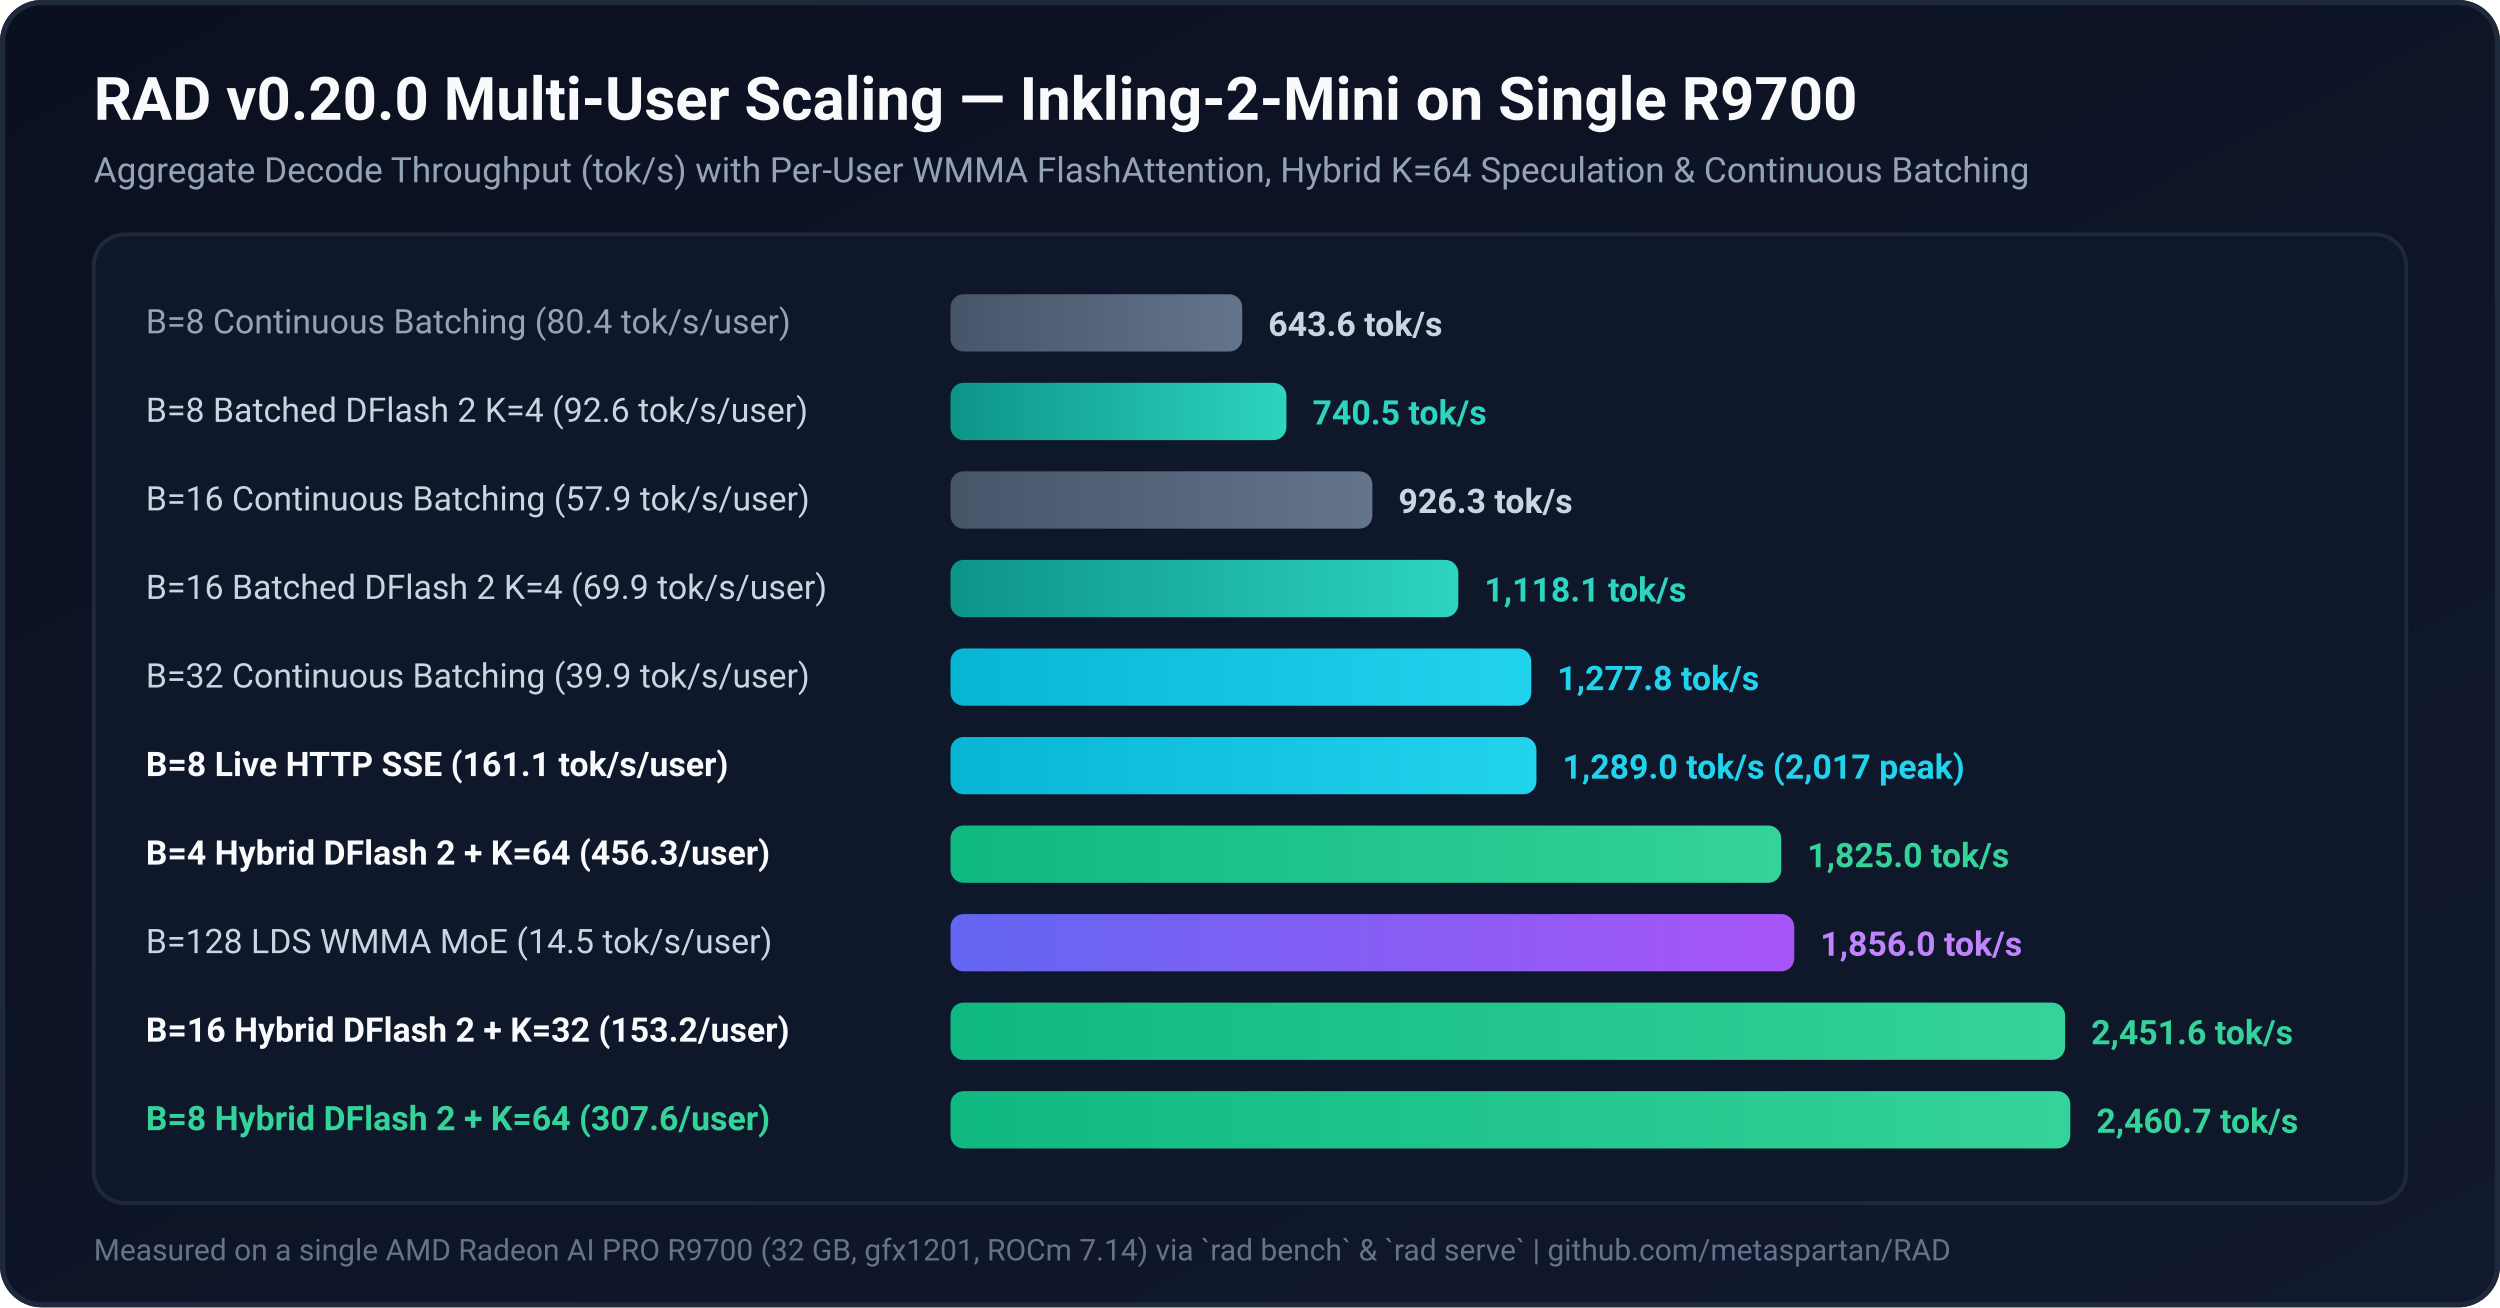
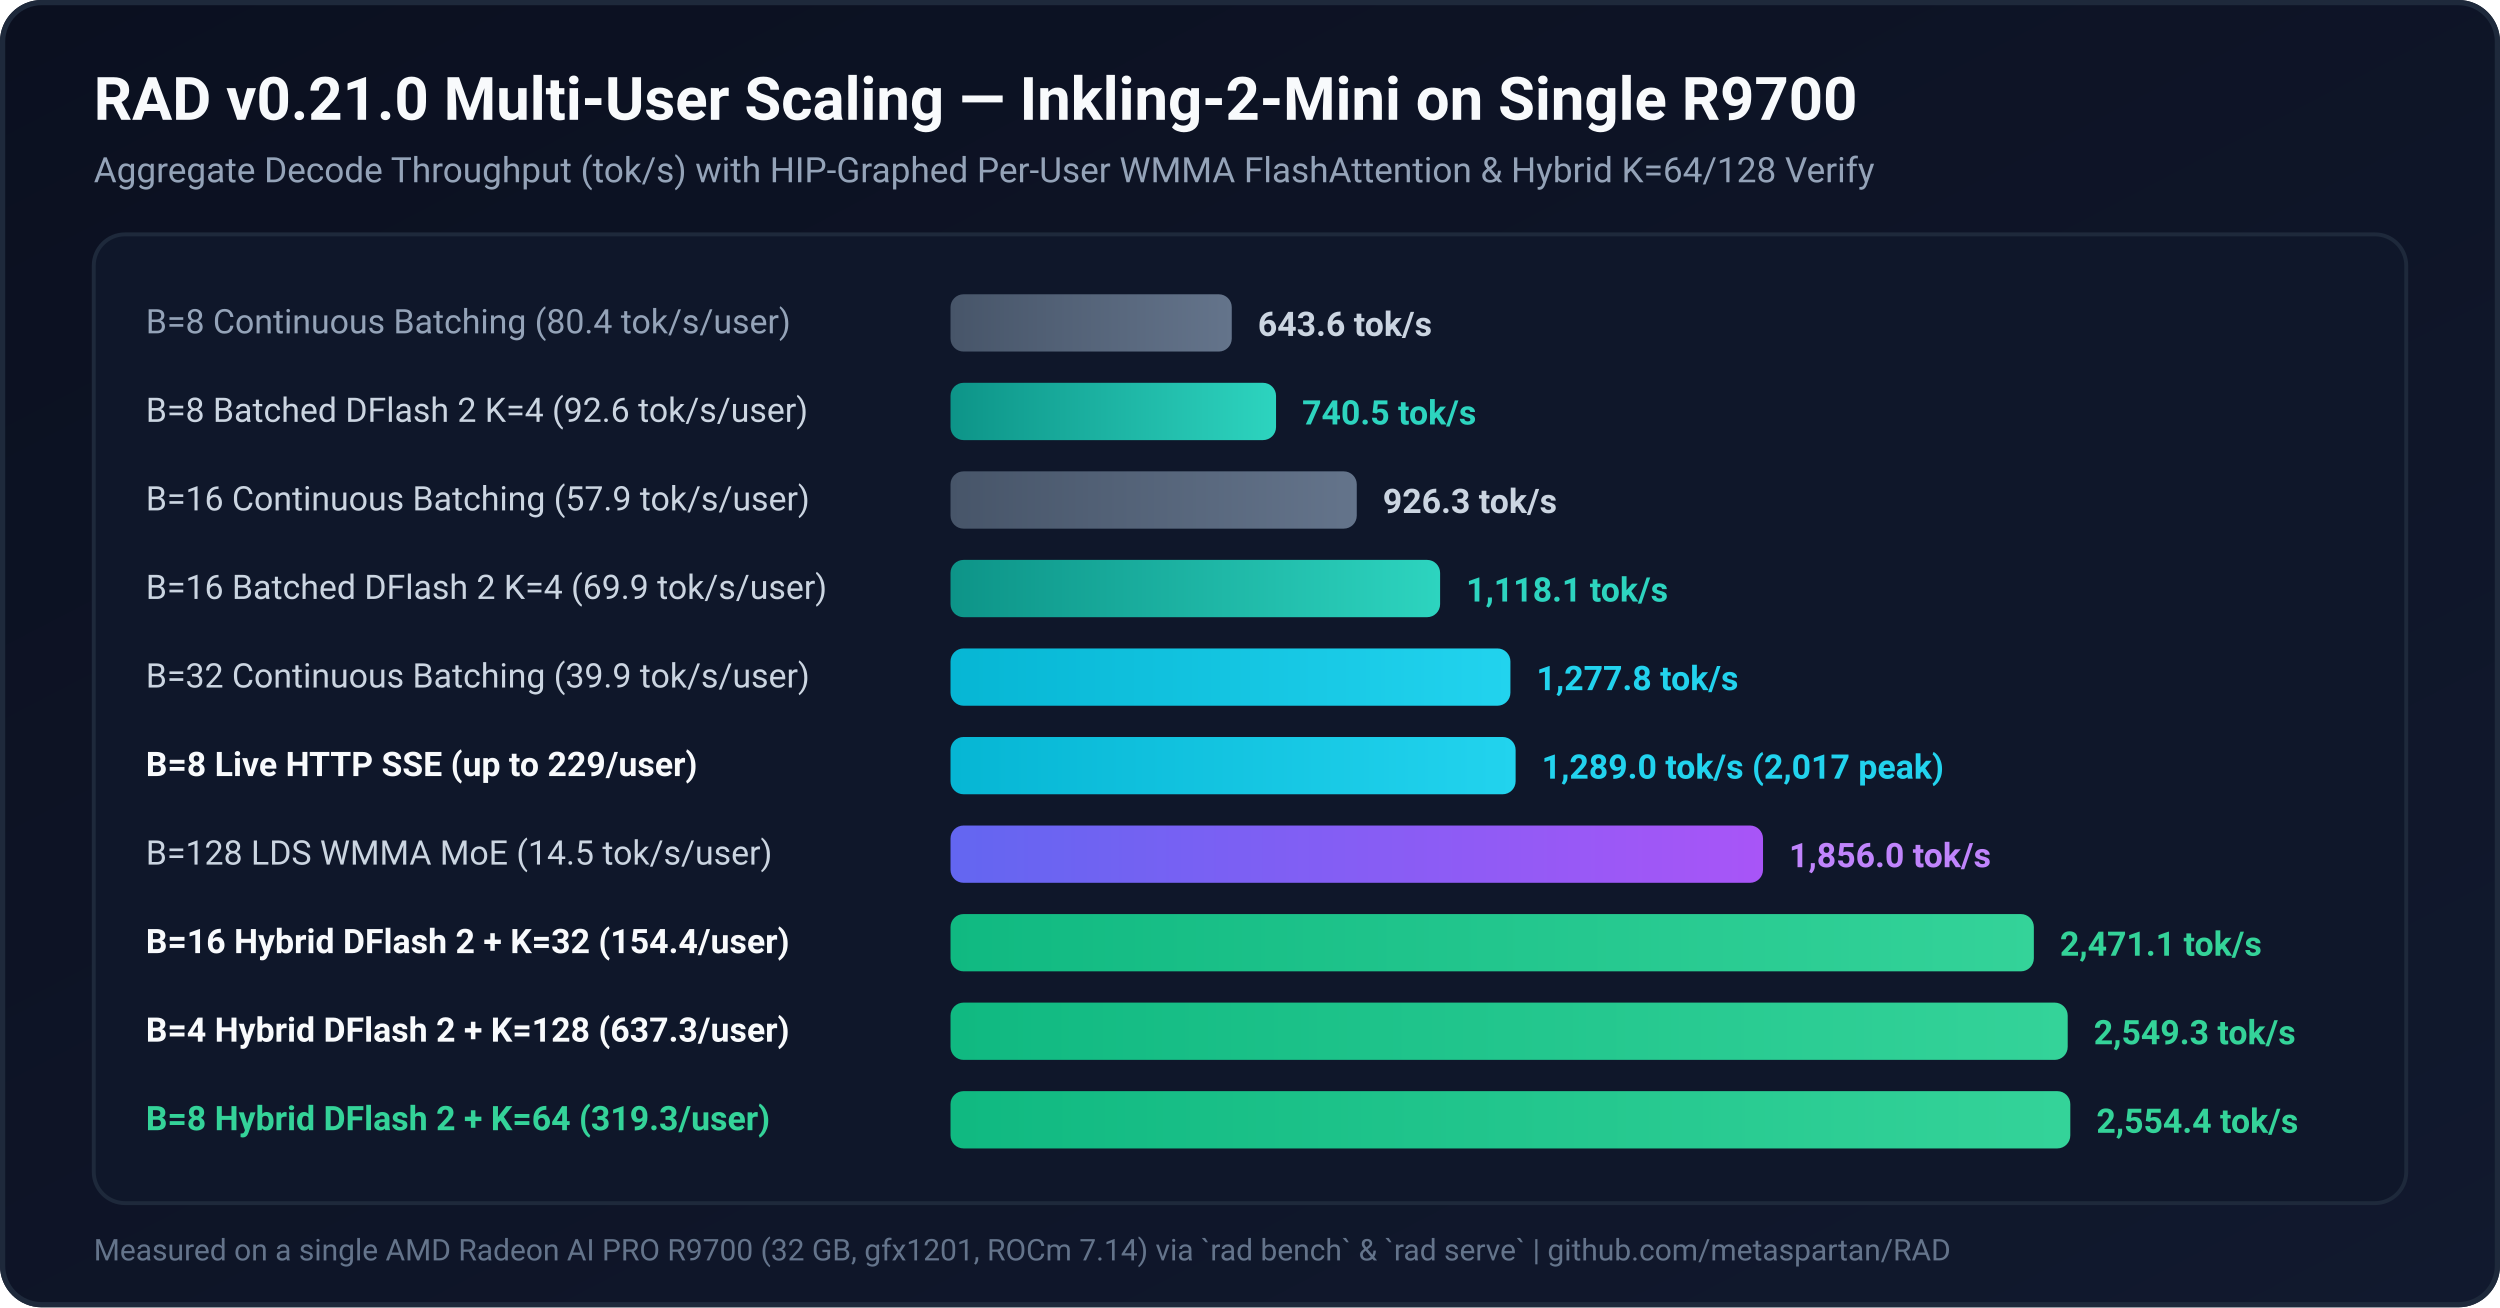
<svg xmlns="http://www.w3.org/2000/svg" viewBox="0 0 960 502" width="960" height="502">
  <defs>
    <linearGradient id="bg" x1="0" y1="0" x2="1" y2="1">
      <stop offset="0%" stop-color="#0b1020" />
      <stop offset="100%" stop-color="#11192e" />
    </linearGradient>
    <linearGradient id="greenGrad" x1="0" y1="0" x2="1" y2="0">
      <stop offset="0%" stop-color="#10b981" />
      <stop offset="100%" stop-color="#34d399" />
    </linearGradient>
    <linearGradient id="tealGrad" x1="0" y1="0" x2="1" y2="0">
      <stop offset="0%" stop-color="#0d9488" />
      <stop offset="100%" stop-color="#2dd4bf" />
    </linearGradient>
    <linearGradient id="cyanGrad" x1="0" y1="0" x2="1" y2="0">
      <stop offset="0%" stop-color="#06b6d4" />
      <stop offset="100%" stop-color="#22d3ee" />
    </linearGradient>
    <linearGradient id="purpleGrad" x1="0" y1="0" x2="1" y2="0">
      <stop offset="0%" stop-color="#6366f1" />
      <stop offset="100%" stop-color="#a855f7" />
    </linearGradient>
    <linearGradient id="slateGrad" x1="0" y1="0" x2="1" y2="0">
      <stop offset="0%" stop-color="#475569" />
      <stop offset="100%" stop-color="#64748b" />
    </linearGradient>
  </defs>
  <rect width="960" height="502" rx="16" fill="url(#bg)" />
  <rect x="1" y="1" width="958" height="500" rx="15" fill="none" stroke="#1e293b" stroke-width="2" />
-   <text x="36" y="46" font-family="system-ui, -apple-system, Segoe UI, Roboto, sans-serif" font-size="23" font-weight="700" fill="#f8fafc">RAD v0.20.0 Multi-User Scaling — Inkling-2-Mini on Single R9700</text>
-   <text x="36" y="70" font-family="system-ui, -apple-system, Segoe UI, Roboto, sans-serif" font-size="13.5" fill="#94a3b8">Aggregate Decode Throughput (tok/s) with Per-User WMMA FlashAttention, Hybrid K=64 Speculation &amp; Continuous Batching</text>
+   <text x="36" y="46" font-family="system-ui, -apple-system, Segoe UI, Roboto, sans-serif" font-size="23" font-weight="700" fill="#f8fafc">RAD v0.21.0 Multi-User Scaling — Inkling-2-Mini on Single R9700</text>
+   <text x="36" y="70" font-family="system-ui, -apple-system, Segoe UI, Roboto, sans-serif" font-size="13.5" fill="#94a3b8">Aggregate Decode Throughput (tok/s) with HIP-Graphed Per-User WMMA FlashAttention &amp; Hybrid K=64/128 Verify</text>
  <rect x="36" y="90" width="888" height="372" rx="12" fill="#0f172a" stroke="#1e293b" stroke-width="1.5" />
  <text x="56" y="128" font-family="system-ui, -apple-system, Segoe UI, Roboto, sans-serif" font-size="13" fill="#94a3b8">B=8 Continuous Batching (80.4 tok/s/user)</text>
-   <rect x="365" y="113" width="112" height="22" rx="5" fill="url(#slateGrad)" />
-   <text x="487" y="129" font-family="system-ui, -apple-system, Segoe UI, Roboto, sans-serif" font-size="13" font-weight="700" fill="#cbd5e1">643.6 tok/s</text>
+   <rect x="365" y="113" width="108" height="22" rx="5" fill="url(#slateGrad)" />
+   <text x="483" y="129" font-family="system-ui, -apple-system, Segoe UI, Roboto, sans-serif" font-size="13" font-weight="700" fill="#cbd5e1">643.6 tok/s</text>
  <text x="56" y="162" font-family="system-ui, -apple-system, Segoe UI, Roboto, sans-serif" font-size="13" fill="#cbd5e1">B=8 Batched DFlash 2 K=4 (92.6 tok/s/user)</text>
-   <rect x="365" y="147" width="129" height="22" rx="5" fill="url(#tealGrad)" />
-   <text x="504" y="163" font-family="system-ui, -apple-system, Segoe UI, Roboto, sans-serif" font-size="13" font-weight="700" fill="#2dd4bf">740.5 tok/s</text>
+   <rect x="365" y="147" width="125" height="22" rx="5" fill="url(#tealGrad)" />
+   <text x="500" y="163" font-family="system-ui, -apple-system, Segoe UI, Roboto, sans-serif" font-size="13" font-weight="700" fill="#2dd4bf">740.5 tok/s</text>
  <text x="56" y="196" font-family="system-ui, -apple-system, Segoe UI, Roboto, sans-serif" font-size="13" fill="#cbd5e1">B=16 Continuous Batching (57.9 tok/s/user)</text>
-   <rect x="365" y="181" width="162" height="22" rx="5" fill="url(#slateGrad)" />
-   <text x="537" y="197" font-family="system-ui, -apple-system, Segoe UI, Roboto, sans-serif" font-size="13" font-weight="700" fill="#cbd5e1">926.3 tok/s</text>
+   <rect x="365" y="181" width="156" height="22" rx="5" fill="url(#slateGrad)" />
+   <text x="531" y="197" font-family="system-ui, -apple-system, Segoe UI, Roboto, sans-serif" font-size="13" font-weight="700" fill="#cbd5e1">926.3 tok/s</text>
  <text x="56" y="230" font-family="system-ui, -apple-system, Segoe UI, Roboto, sans-serif" font-size="13" fill="#cbd5e1">B=16 Batched DFlash 2 K=4 (69.9 tok/s/user)</text>
-   <rect x="365" y="215" width="195" height="22" rx="5" fill="url(#tealGrad)" />
-   <text x="570" y="231" font-family="system-ui, -apple-system, Segoe UI, Roboto, sans-serif" font-size="13" font-weight="700" fill="#2dd4bf">1,118.1 tok/s</text>
+   <rect x="365" y="215" width="188" height="22" rx="5" fill="url(#tealGrad)" />
+   <text x="563" y="231" font-family="system-ui, -apple-system, Segoe UI, Roboto, sans-serif" font-size="13" font-weight="700" fill="#2dd4bf">1,118.1 tok/s</text>
  <text x="56" y="264" font-family="system-ui, -apple-system, Segoe UI, Roboto, sans-serif" font-size="13" fill="#cbd5e1">B=32 Continuous Batching (39.9 tok/s/user)</text>
-   <rect x="365" y="249" width="223" height="22" rx="5" fill="url(#cyanGrad)" />
-   <text x="598" y="265" font-family="system-ui, -apple-system, Segoe UI, Roboto, sans-serif" font-size="13" font-weight="700" fill="#22d3ee">1,277.8 tok/s</text>
-   <text x="56" y="298" font-family="system-ui, -apple-system, Segoe UI, Roboto, sans-serif" font-size="13" font-weight="700" fill="#f8fafc">B=8 Live HTTP SSE (161.1 tok/s/user)</text>
-   <rect x="365" y="283" width="225" height="22" rx="5" fill="url(#cyanGrad)" />
-   <text x="600" y="299" font-family="system-ui, -apple-system, Segoe UI, Roboto, sans-serif" font-size="13" font-weight="700" fill="#22d3ee">1,289.0 tok/s (2,017 peak)</text>
-   <text x="56" y="332" font-family="system-ui, -apple-system, Segoe UI, Roboto, sans-serif" font-size="13" font-weight="700" fill="#f8fafc">B=4 Hybrid DFlash 2 + K=64 (456.3/user)</text>
-   <rect x="365" y="317" width="319" height="22" rx="5" fill="url(#greenGrad)" />
-   <text x="694" y="333" font-family="system-ui, -apple-system, Segoe UI, Roboto, sans-serif" font-size="13" font-weight="700" fill="#34d399">1,825.0 tok/s</text>
-   <text x="56" y="366" font-family="system-ui, -apple-system, Segoe UI, Roboto, sans-serif" font-size="13" fill="#cbd5e1">B=128 LDS WMMA MoE (14.5 tok/s/user)</text>
-   <rect x="365" y="351" width="324" height="22" rx="5" fill="url(#purpleGrad)" />
-   <text x="699" y="367" font-family="system-ui, -apple-system, Segoe UI, Roboto, sans-serif" font-size="13" font-weight="700" fill="#c084fc">1,856.0 tok/s</text>
-   <text x="56" y="400" font-family="system-ui, -apple-system, Segoe UI, Roboto, sans-serif" font-size="13" font-weight="700" fill="#f8fafc">B=16 Hybrid DFlash 2 + K=32 (153.2/user)</text>
-   <rect x="365" y="385" width="428" height="22" rx="5" fill="url(#greenGrad)" />
-   <text x="803" y="401" font-family="system-ui, -apple-system, Segoe UI, Roboto, sans-serif" font-size="13" font-weight="700" fill="#34d399">2,451.6 tok/s</text>
-   <text x="56" y="434" font-family="system-ui, -apple-system, Segoe UI, Roboto, sans-serif" font-size="13" font-weight="700" fill="#34d399">B=8 Hybrid DFlash 2 + K=64 (307.6/user)</text>
+   <rect x="365" y="249" width="215" height="22" rx="5" fill="url(#cyanGrad)" />
+   <text x="590" y="265" font-family="system-ui, -apple-system, Segoe UI, Roboto, sans-serif" font-size="13" font-weight="700" fill="#22d3ee">1,277.8 tok/s</text>
+   <text x="56" y="298" font-family="system-ui, -apple-system, Segoe UI, Roboto, sans-serif" font-size="13" font-weight="700" fill="#f8fafc">B=8 Live HTTP SSE (up to 229/user)</text>
+   <rect x="365" y="283" width="217" height="22" rx="5" fill="url(#cyanGrad)" />
+   <text x="592" y="299" font-family="system-ui, -apple-system, Segoe UI, Roboto, sans-serif" font-size="13" font-weight="700" fill="#22d3ee">1,289.0 tok/s (2,017 peak)</text>
+   <text x="56" y="332" font-family="system-ui, -apple-system, Segoe UI, Roboto, sans-serif" font-size="13" fill="#cbd5e1">B=128 LDS WMMA MoE (14.5 tok/s/user)</text>
+   <rect x="365" y="317" width="312" height="22" rx="5" fill="url(#purpleGrad)" />
+   <text x="687" y="333" font-family="system-ui, -apple-system, Segoe UI, Roboto, sans-serif" font-size="13" font-weight="700" fill="#c084fc">1,856.0 tok/s</text>
+   <text x="56" y="366" font-family="system-ui, -apple-system, Segoe UI, Roboto, sans-serif" font-size="13" font-weight="700" fill="#f8fafc">B=16 Hybrid DFlash 2 + K=32 (154.4/user)</text>
+   <rect x="365" y="351" width="416" height="22" rx="5" fill="url(#greenGrad)" />
+   <text x="791" y="367" font-family="system-ui, -apple-system, Segoe UI, Roboto, sans-serif" font-size="13" font-weight="700" fill="#34d399">2,471.1 tok/s</text>
+   <text x="56" y="400" font-family="system-ui, -apple-system, Segoe UI, Roboto, sans-serif" font-size="13" font-weight="700" fill="#f8fafc">B=4 Hybrid DFlash 2 + K=128 (637.3/user)</text>
+   <rect x="365" y="385" width="429" height="22" rx="5" fill="url(#greenGrad)" />
+   <text x="804" y="401" font-family="system-ui, -apple-system, Segoe UI, Roboto, sans-serif" font-size="13" font-weight="700" fill="#34d399">2,549.3 tok/s</text>
+   <text x="56" y="434" font-family="system-ui, -apple-system, Segoe UI, Roboto, sans-serif" font-size="13" font-weight="700" fill="#34d399">B=8 Hybrid DFlash 2 + K=64 (319.3/user)</text>
  <rect x="365" y="419" width="430" height="22" rx="5" fill="url(#greenGrad)" />
-   <text x="805" y="435" font-family="system-ui, -apple-system, Segoe UI, Roboto, sans-serif" font-size="13" font-weight="700" fill="#34d399">2,460.7 tok/s</text>
+   <text x="805" y="435" font-family="system-ui, -apple-system, Segoe UI, Roboto, sans-serif" font-size="13" font-weight="700" fill="#34d399">2,554.4 tok/s</text>
  <text x="36" y="484" font-family="system-ui, -apple-system, Segoe UI, Roboto, sans-serif" font-size="11.5" fill="#64748b">Measured on a single AMD Radeon AI PRO R9700 (32 GB, gfx1201, ROCm 7.14) via `rad bench` &amp; `rad serve` | github.com/metaspartan/RAD</text>
</svg>
